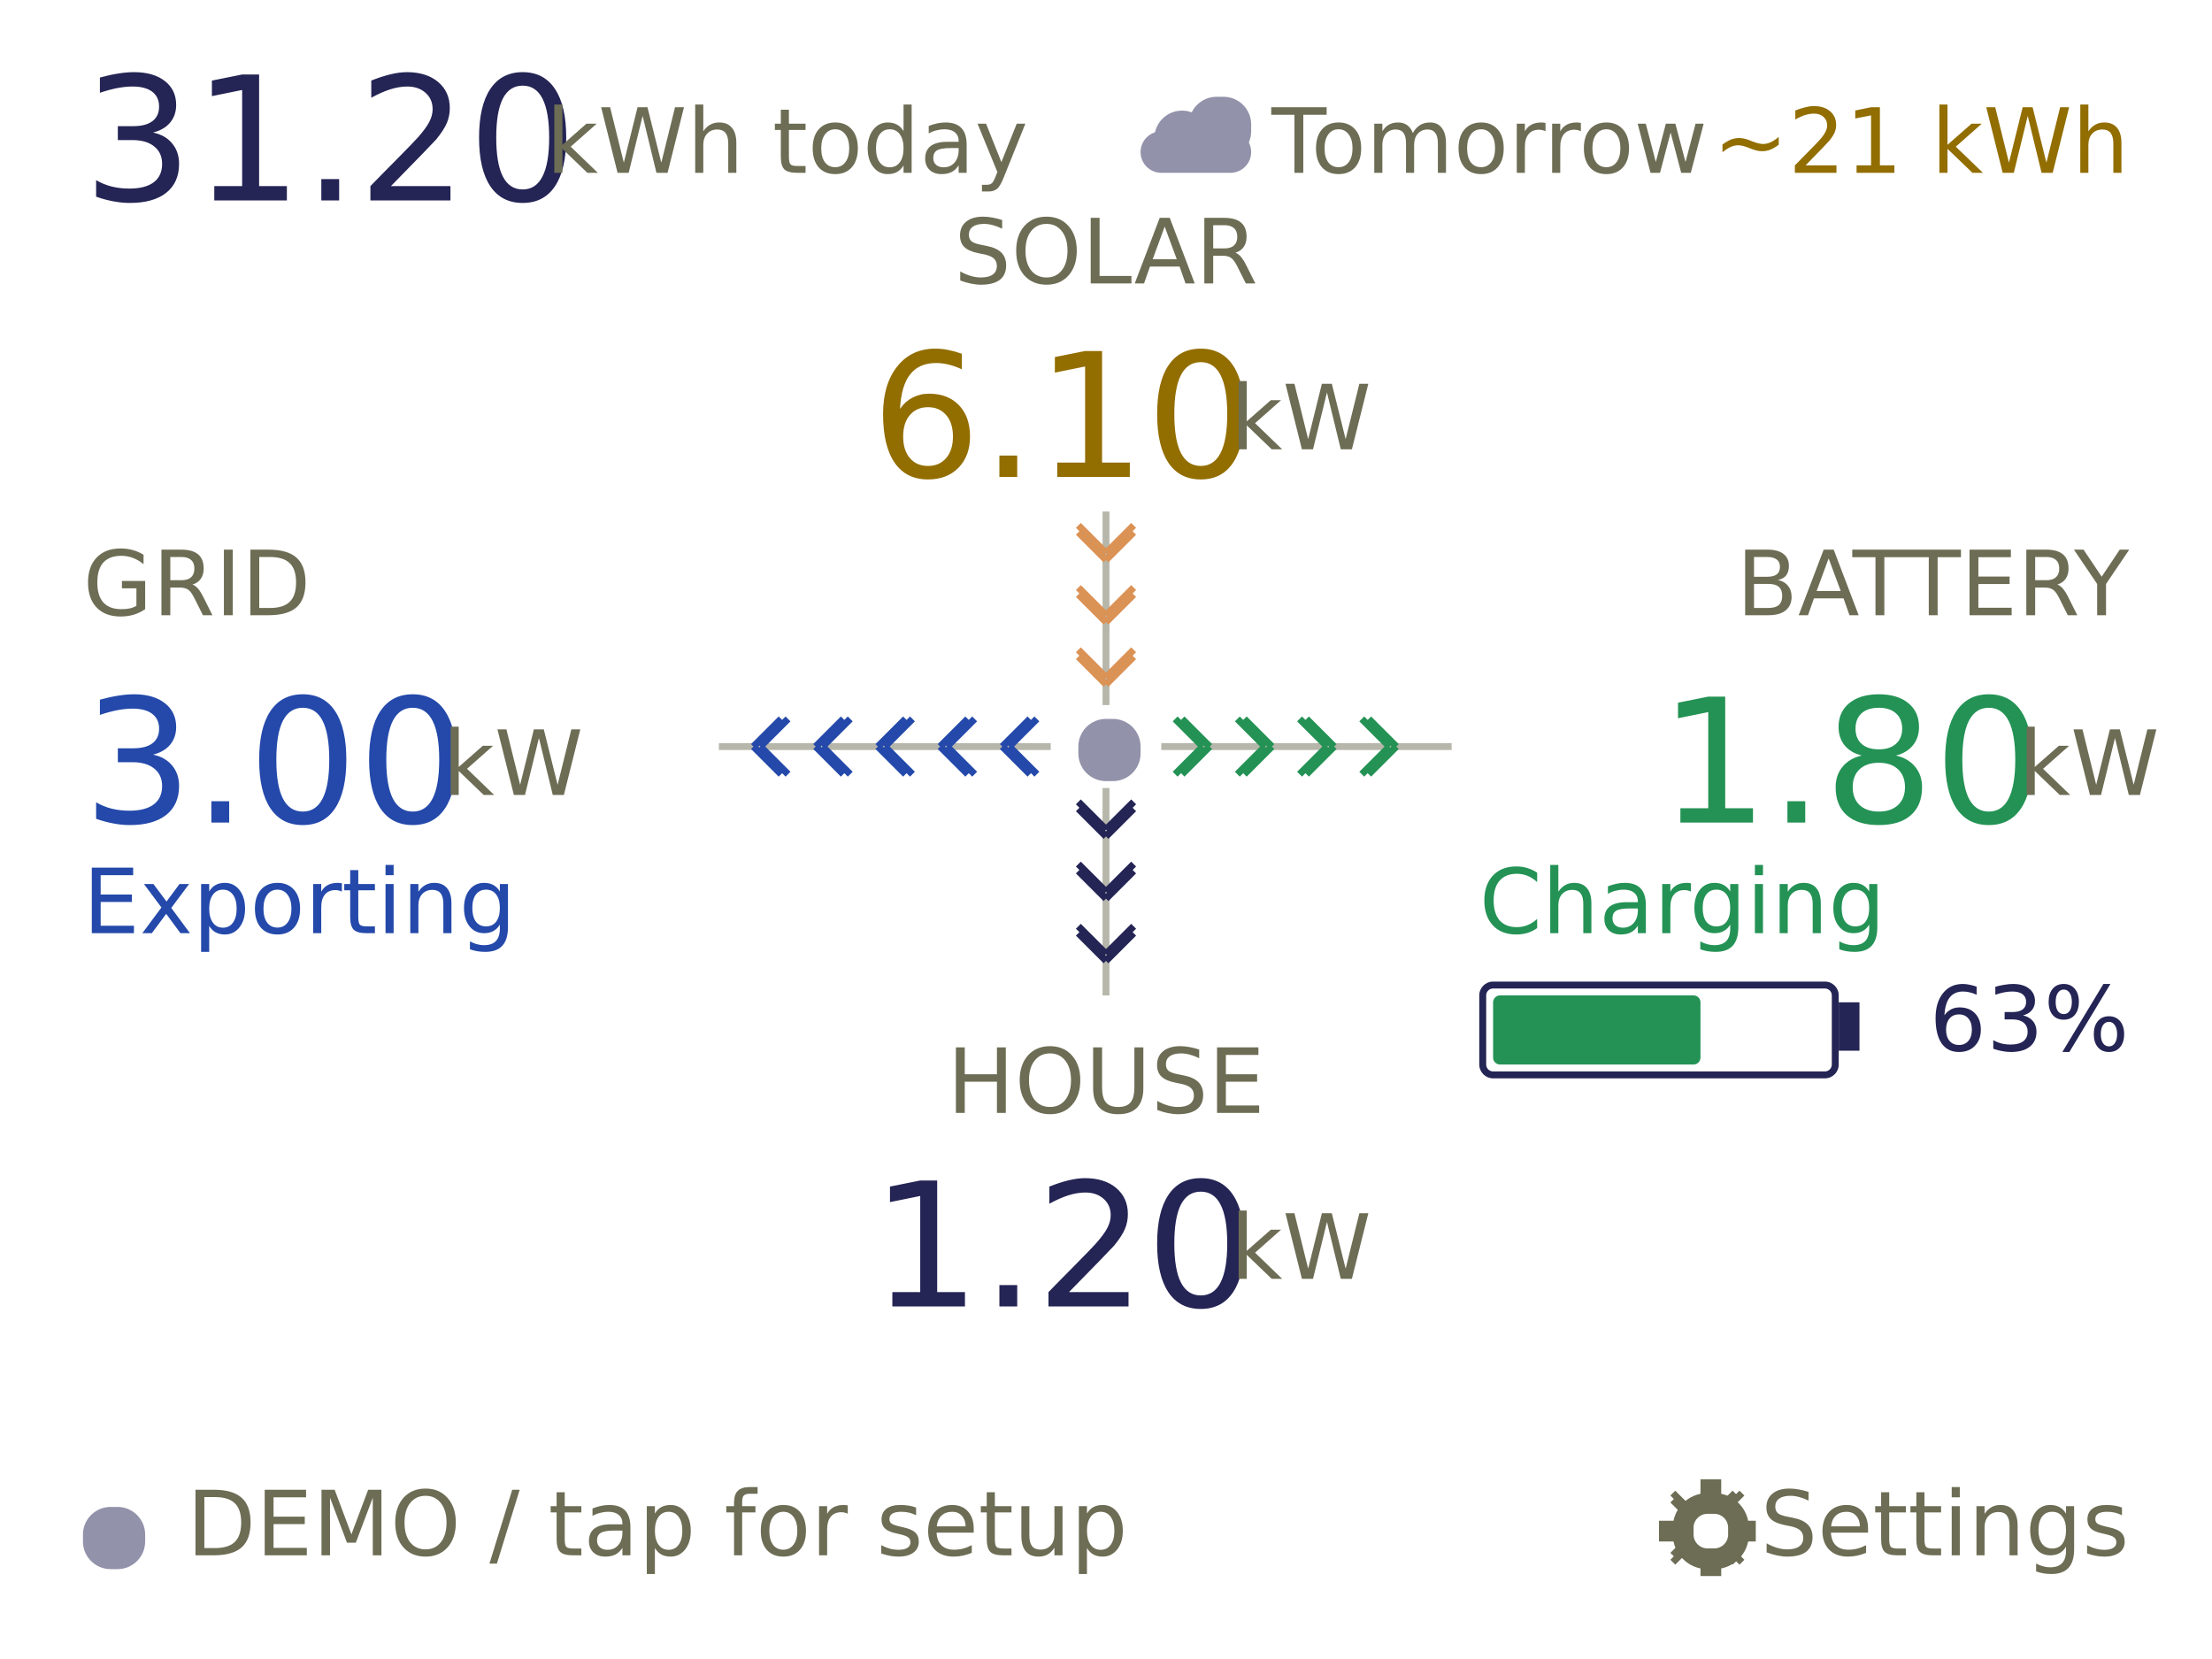
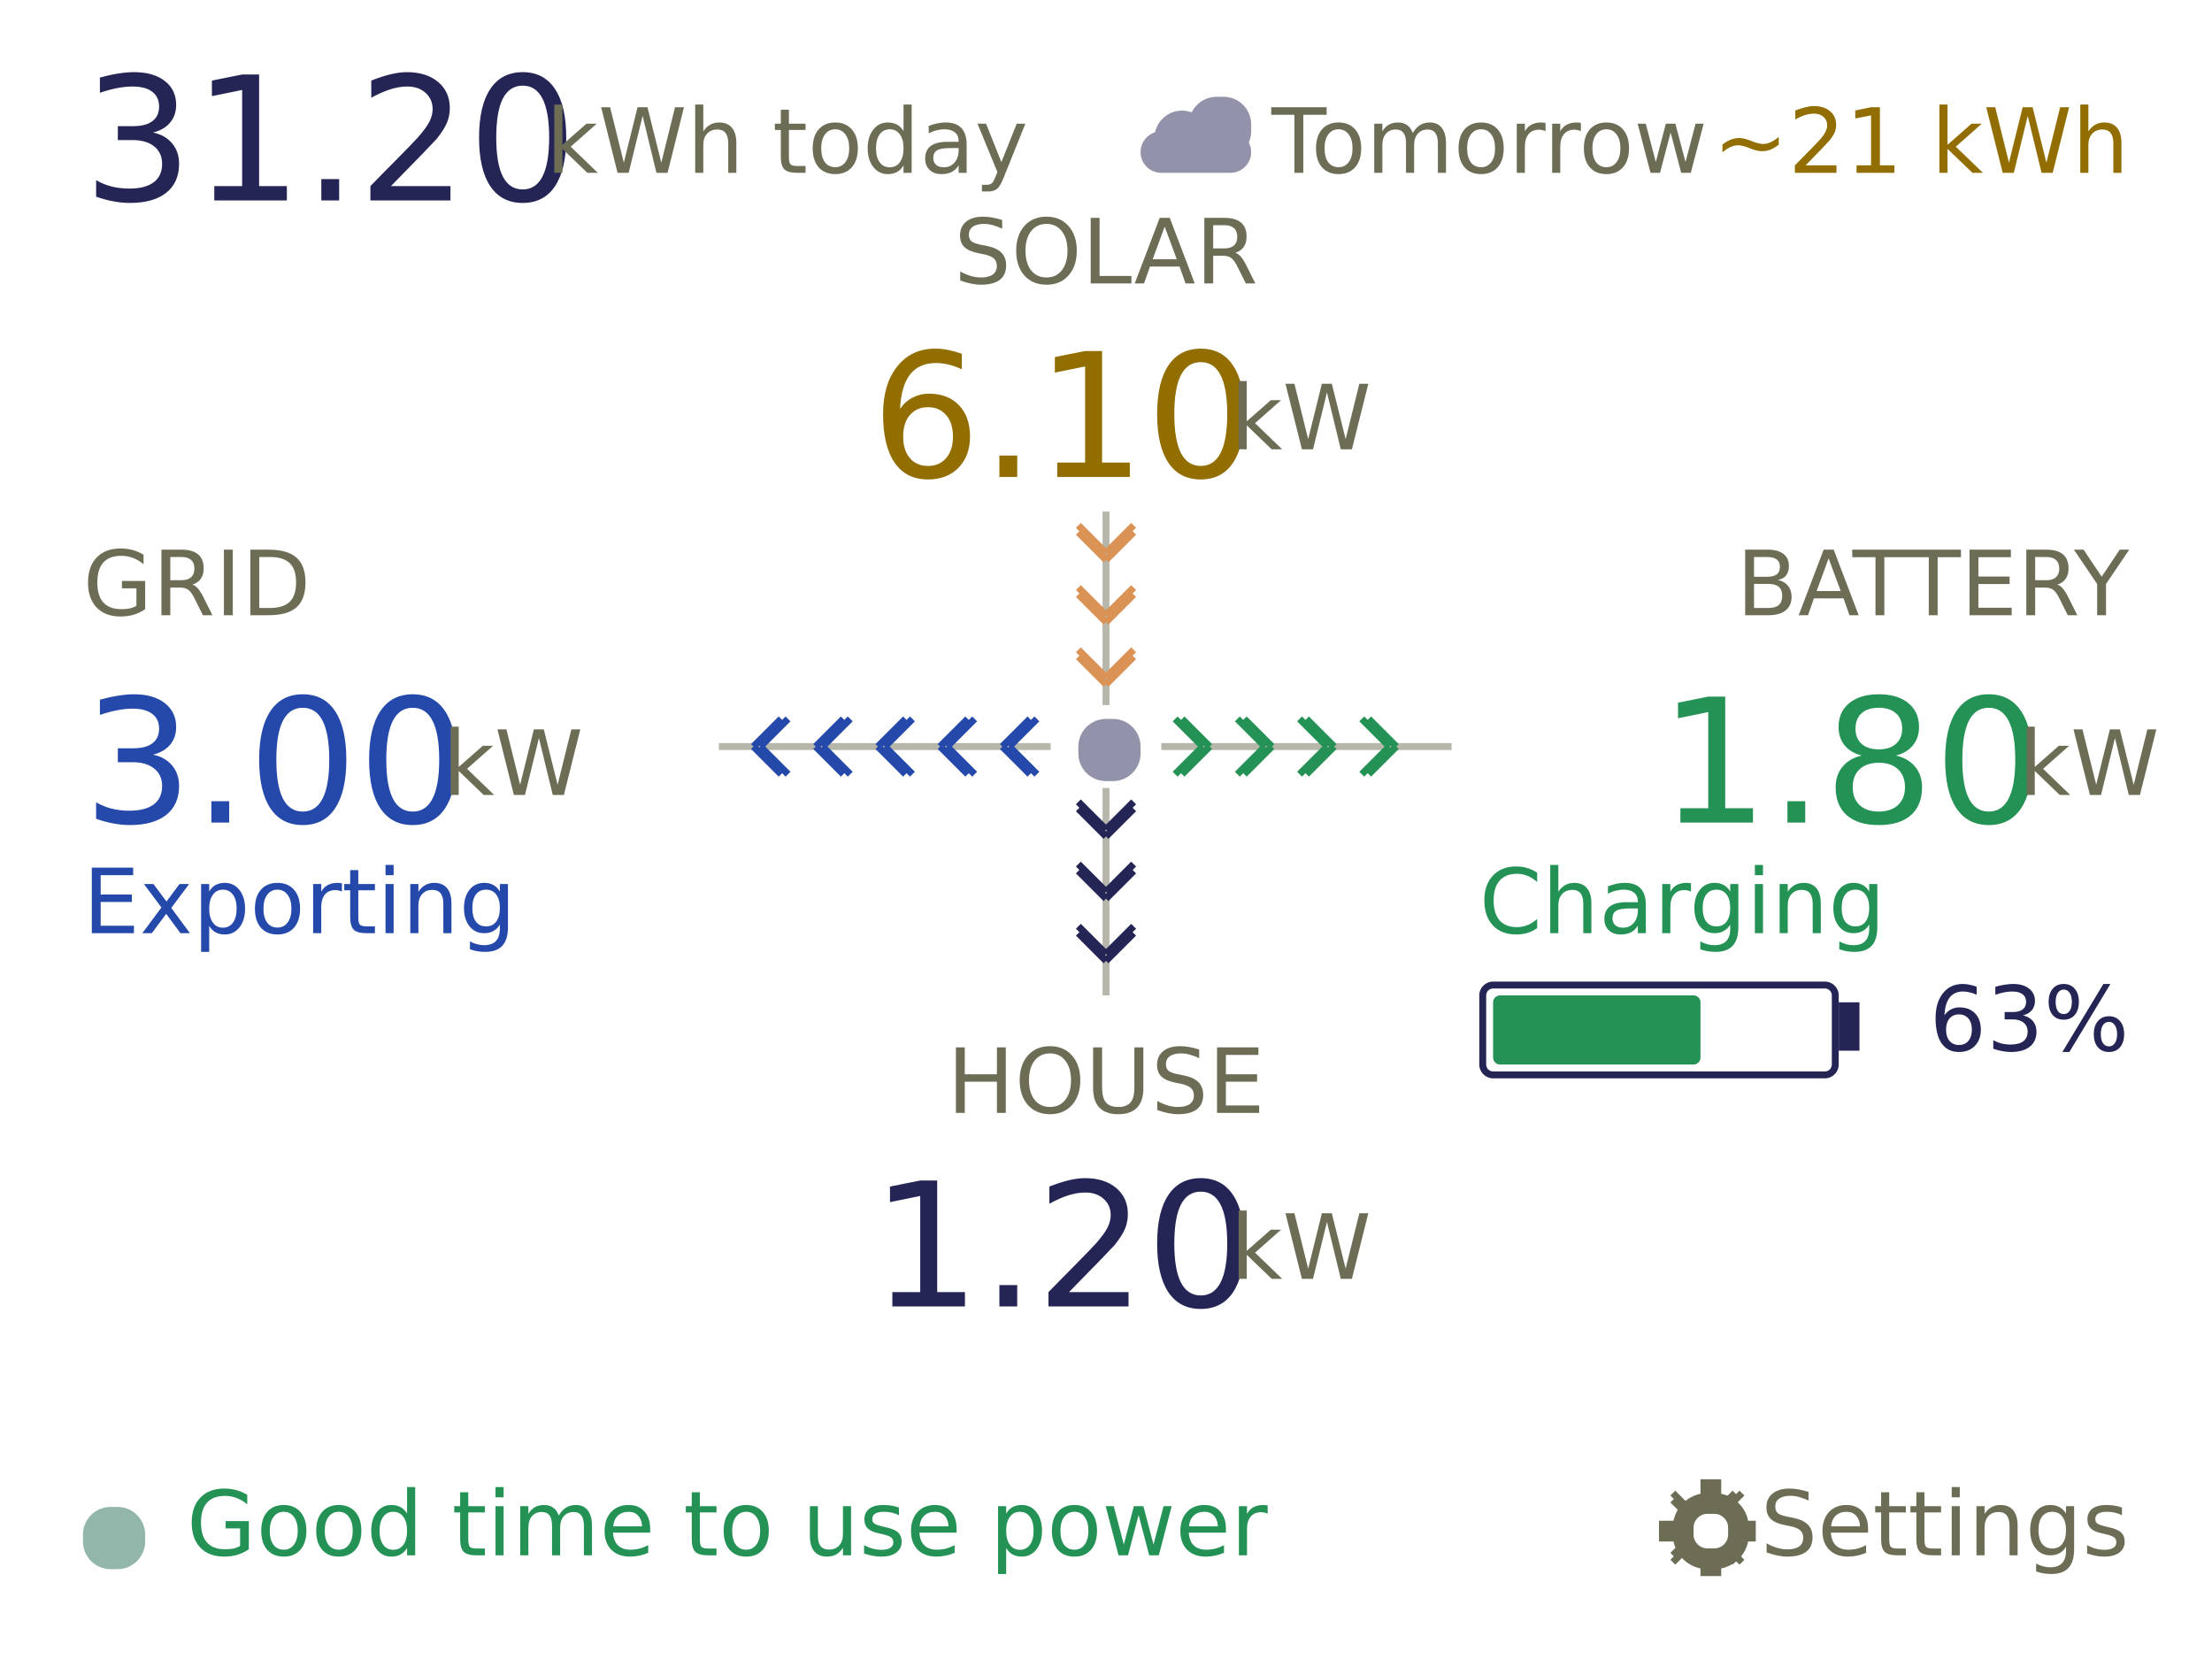
<svg xmlns="http://www.w3.org/2000/svg" width="960" height="720" viewBox="0 0 320 240">
  <style>text{font-family:DejaVu Sans,sans-serif}</style>
  <rect x="0" y="0" width="320" height="240" rx="0" fill="#ffffff" />
  <text x="12" y="29" font-size="25" text-anchor="start" fill="#242455">31.20</text>
  <text x="79" y="25" font-size="13" text-anchor="start" fill="#6d6d55">kWh today</text>
  <text x="308" y="25" font-size="13" text-anchor="end" fill="#926d00">~21 kWh</text>
  <text x="247" y="25" font-size="13" text-anchor="end" fill="#6d6d55">Tomorrow</text>
  <rect x="165" y="19" width="16" height="6" rx="3" fill="#9292aa" />
  <rect x="167" y="16" width="8" height="8" rx="4" fill="#9292aa" />
  <rect x="172" y="14" width="9" height="9" rx="4" fill="#9292aa" />
  <text x="160" y="41" font-size="13" text-anchor="middle" fill="#6d6d55">SOLAR</text>
  <text x="126" y="69" font-size="25" text-anchor="start" fill="#926d00">6.10</text>
  <text x="178" y="65" font-size="13" text-anchor="start" fill="#6d6d55">kW</text>
  <text x="12" y="89" font-size="13" text-anchor="start" fill="#6d6d55">GRID</text>
  <text x="12" y="119" font-size="25" text-anchor="start" fill="#2449aa">3.00</text>
  <text x="64" y="115" font-size="13" text-anchor="start" fill="#6d6d55">kW</text>
  <text x="308" y="89" font-size="13" text-anchor="end" fill="#6d6d55">BATTERY</text>
  <text x="240" y="119" font-size="25" text-anchor="start" fill="#249255">1.80</text>
  <text x="292" y="115" font-size="13" text-anchor="start" fill="#6d6d55">kW</text>
  <text x="160" y="161" font-size="13" text-anchor="middle" fill="#6d6d55">HOUSE</text>
  <text x="126" y="189" font-size="25" text-anchor="start" fill="#242455">1.20</text>
  <text x="178" y="185" font-size="13" text-anchor="start" fill="#6d6d55">kW</text>
  <text x="12" y="135" font-size="13" text-anchor="start" fill="#2449aa">Exporting</text>
  <text x="214" y="135" font-size="13" text-anchor="start" fill="#249255">Charging</text>
  <rect x="214" y="142" width="52" height="14" rx="2" fill="#242455" />
  <rect x="266" y="145" width="3" height="7" rx="0" fill="#242455" />
  <rect x="215" y="143" width="50" height="12" rx="1" fill="#ffffff" />
  <rect x="216" y="144" width="30" height="10" rx="1" fill="#249255" />
  <text x="308" y="152" font-size="13" text-anchor="end" fill="#242455">63%</text>
  <path d="M160 74 L160 102" fill="none" stroke="#b6b6aa" />
  <path d="M156 77 L160 81" fill="none" stroke="#db9255" />
  <path d="M164 77 L160 81" fill="none" stroke="#db9255" />
  <path d="M156 76 L160 80" fill="none" stroke="#db9255" />
  <path d="M164 76 L160 80" fill="none" stroke="#db9255" />
  <path d="M156 86 L160 90" fill="none" stroke="#db9255" />
  <path d="M164 86 L160 90" fill="none" stroke="#db9255" />
  <path d="M156 85 L160 89" fill="none" stroke="#db9255" />
  <path d="M164 85 L160 89" fill="none" stroke="#db9255" />
  <path d="M156 95 L160 99" fill="none" stroke="#db9255" />
  <path d="M164 95 L160 99" fill="none" stroke="#db9255" />
  <path d="M156 94 L160 98" fill="none" stroke="#db9255" />
  <path d="M164 94 L160 98" fill="none" stroke="#db9255" />
  <path d="M104 108 L152 108" fill="none" stroke="#b6b6aa" />
  <path d="M113 104 L109 108" fill="none" stroke="#2449aa" />
  <path d="M113 112 L109 108" fill="none" stroke="#2449aa" />
  <path d="M114 104 L110 108" fill="none" stroke="#2449aa" />
  <path d="M114 112 L110 108" fill="none" stroke="#2449aa" />
  <path d="M122 104 L118 108" fill="none" stroke="#2449aa" />
  <path d="M122 112 L118 108" fill="none" stroke="#2449aa" />
  <path d="M123 104 L119 108" fill="none" stroke="#2449aa" />
  <path d="M123 112 L119 108" fill="none" stroke="#2449aa" />
  <path d="M131 104 L127 108" fill="none" stroke="#2449aa" />
  <path d="M131 112 L127 108" fill="none" stroke="#2449aa" />
  <path d="M132 104 L128 108" fill="none" stroke="#2449aa" />
  <path d="M132 112 L128 108" fill="none" stroke="#2449aa" />
  <path d="M140 104 L136 108" fill="none" stroke="#2449aa" />
  <path d="M140 112 L136 108" fill="none" stroke="#2449aa" />
  <path d="M141 104 L137 108" fill="none" stroke="#2449aa" />
  <path d="M141 112 L137 108" fill="none" stroke="#2449aa" />
  <path d="M149 104 L145 108" fill="none" stroke="#2449aa" />
  <path d="M149 112 L145 108" fill="none" stroke="#2449aa" />
  <path d="M150 104 L146 108" fill="none" stroke="#2449aa" />
  <path d="M150 112 L146 108" fill="none" stroke="#2449aa" />
  <path d="M168 108 L210 108" fill="none" stroke="#b6b6aa" />
  <path d="M171 104 L175 108" fill="none" stroke="#249255" />
  <path d="M171 112 L175 108" fill="none" stroke="#249255" />
  <path d="M170 104 L174 108" fill="none" stroke="#249255" />
  <path d="M170 112 L174 108" fill="none" stroke="#249255" />
  <path d="M180 104 L184 108" fill="none" stroke="#249255" />
  <path d="M180 112 L184 108" fill="none" stroke="#249255" />
  <path d="M179 104 L183 108" fill="none" stroke="#249255" />
  <path d="M179 112 L183 108" fill="none" stroke="#249255" />
  <path d="M189 104 L193 108" fill="none" stroke="#249255" />
  <path d="M189 112 L193 108" fill="none" stroke="#249255" />
  <path d="M188 104 L192 108" fill="none" stroke="#249255" />
  <path d="M188 112 L192 108" fill="none" stroke="#249255" />
  <path d="M198 104 L202 108" fill="none" stroke="#249255" />
  <path d="M198 112 L202 108" fill="none" stroke="#249255" />
  <path d="M197 104 L201 108" fill="none" stroke="#249255" />
  <path d="M197 112 L201 108" fill="none" stroke="#249255" />
  <path d="M160 114 L160 144" fill="none" stroke="#b6b6aa" />
  <path d="M156 117 L160 121" fill="none" stroke="#242455" />
  <path d="M164 117 L160 121" fill="none" stroke="#242455" />
  <path d="M156 116 L160 120" fill="none" stroke="#242455" />
  <path d="M164 116 L160 120" fill="none" stroke="#242455" />
  <path d="M156 126 L160 130" fill="none" stroke="#242455" />
  <path d="M164 126 L160 130" fill="none" stroke="#242455" />
  <path d="M156 125 L160 129" fill="none" stroke="#242455" />
  <path d="M164 125 L160 129" fill="none" stroke="#242455" />
  <path d="M156 135 L160 139" fill="none" stroke="#242455" />
  <path d="M164 135 L160 139" fill="none" stroke="#242455" />
  <path d="M156 134 L160 138" fill="none" stroke="#242455" />
  <path d="M164 134 L160 138" fill="none" stroke="#242455" />
  <rect x="156" y="104" width="9" height="9" rx="4" fill="#9292aa" />
-   <rect x="12" y="218" width="9" height="9" rx="4" fill="#9292aa" />
-   <text x="27" y="225" font-size="13" text-anchor="start" fill="#6d6d55">DEMO / tap for setup</text>
+   <rect x="12" y="218" width="9" height="9" rx="4" fill="#92b6aa" />
+   <text x="27" y="225" font-size="13" text-anchor="start" fill="#249255">Good time to use power</text>
  <text x="308" y="225" font-size="13" text-anchor="end" fill="#6d6d55">Settings</text>
  <rect x="246" y="214" width="3" height="14" rx="0" fill="#6d6d55" />
  <rect x="240" y="220" width="14" height="3" rx="0" fill="#6d6d55" />
  <path d="M242 216 L252 226" fill="none" stroke="#6d6d55" />
  <path d="M242 217 L251 226" fill="none" stroke="#6d6d55" />
  <path d="M242 226 L252 216" fill="none" stroke="#6d6d55" />
  <path d="M242 225 L251 216" fill="none" stroke="#6d6d55" />
  <rect x="242" y="216" width="11" height="11" rx="5" fill="#6d6d55" />
  <rect x="245" y="219" width="5" height="5" rx="2" fill="#ffffff" />
</svg>
